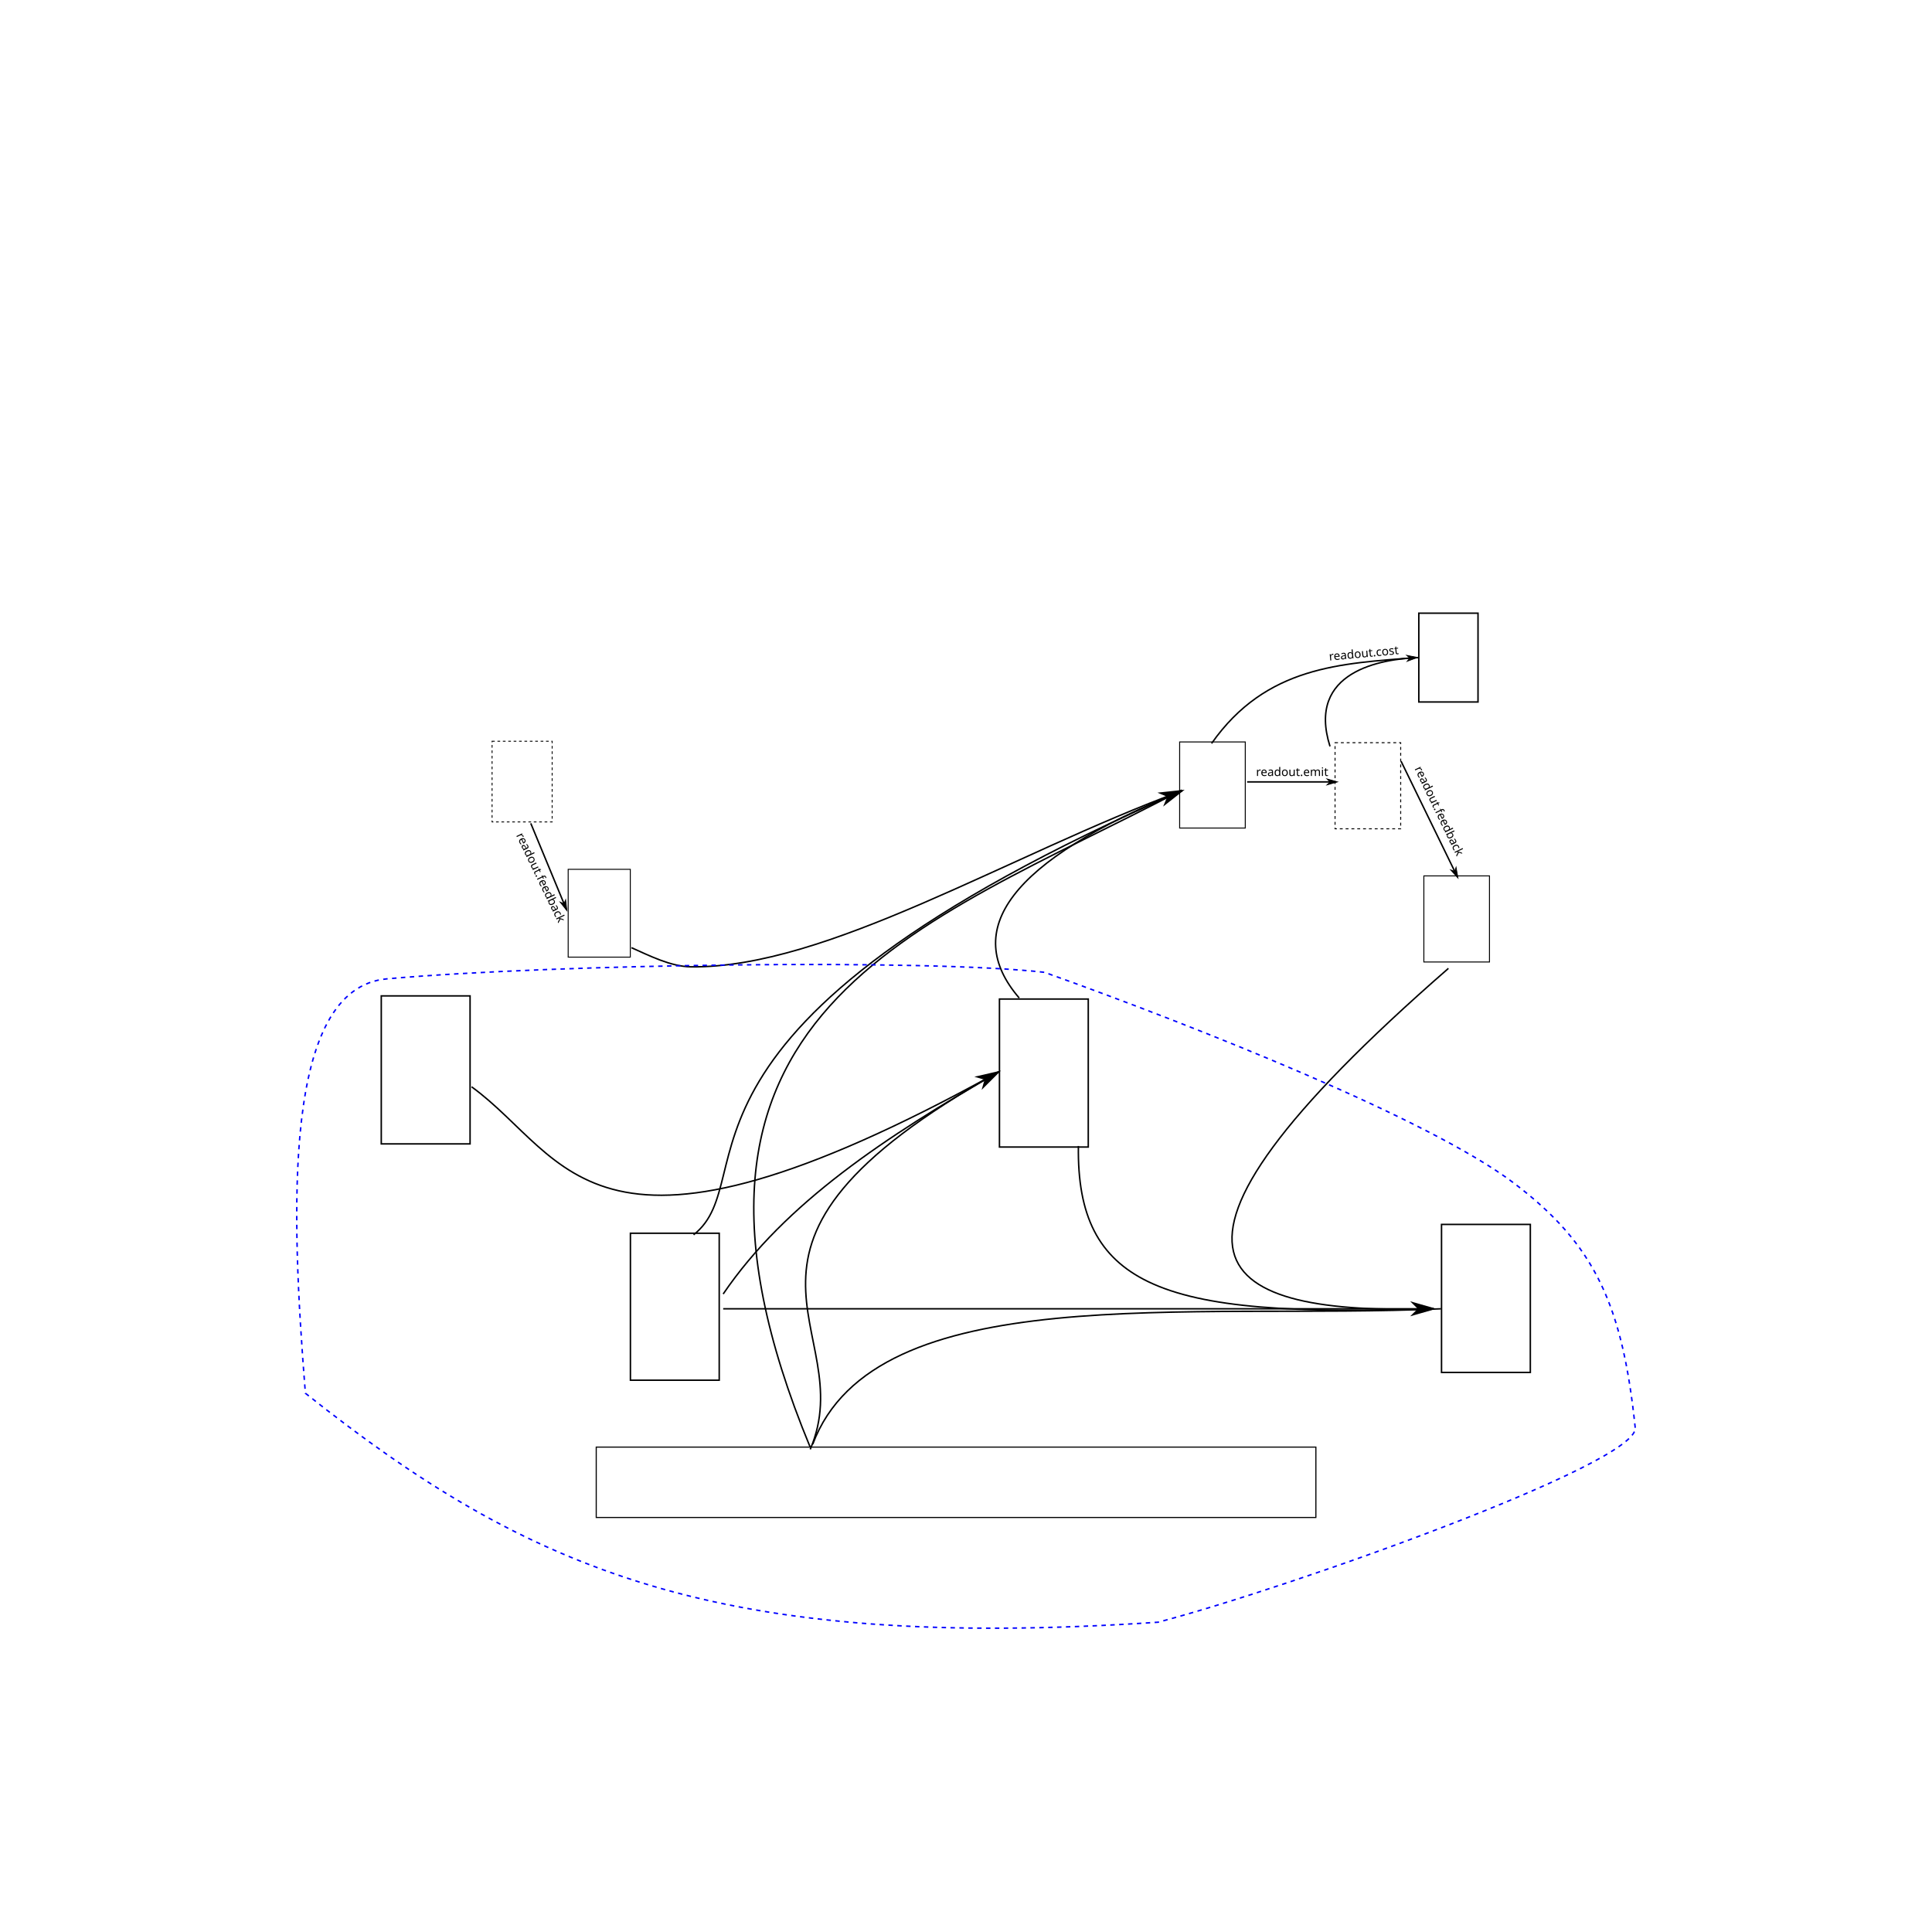
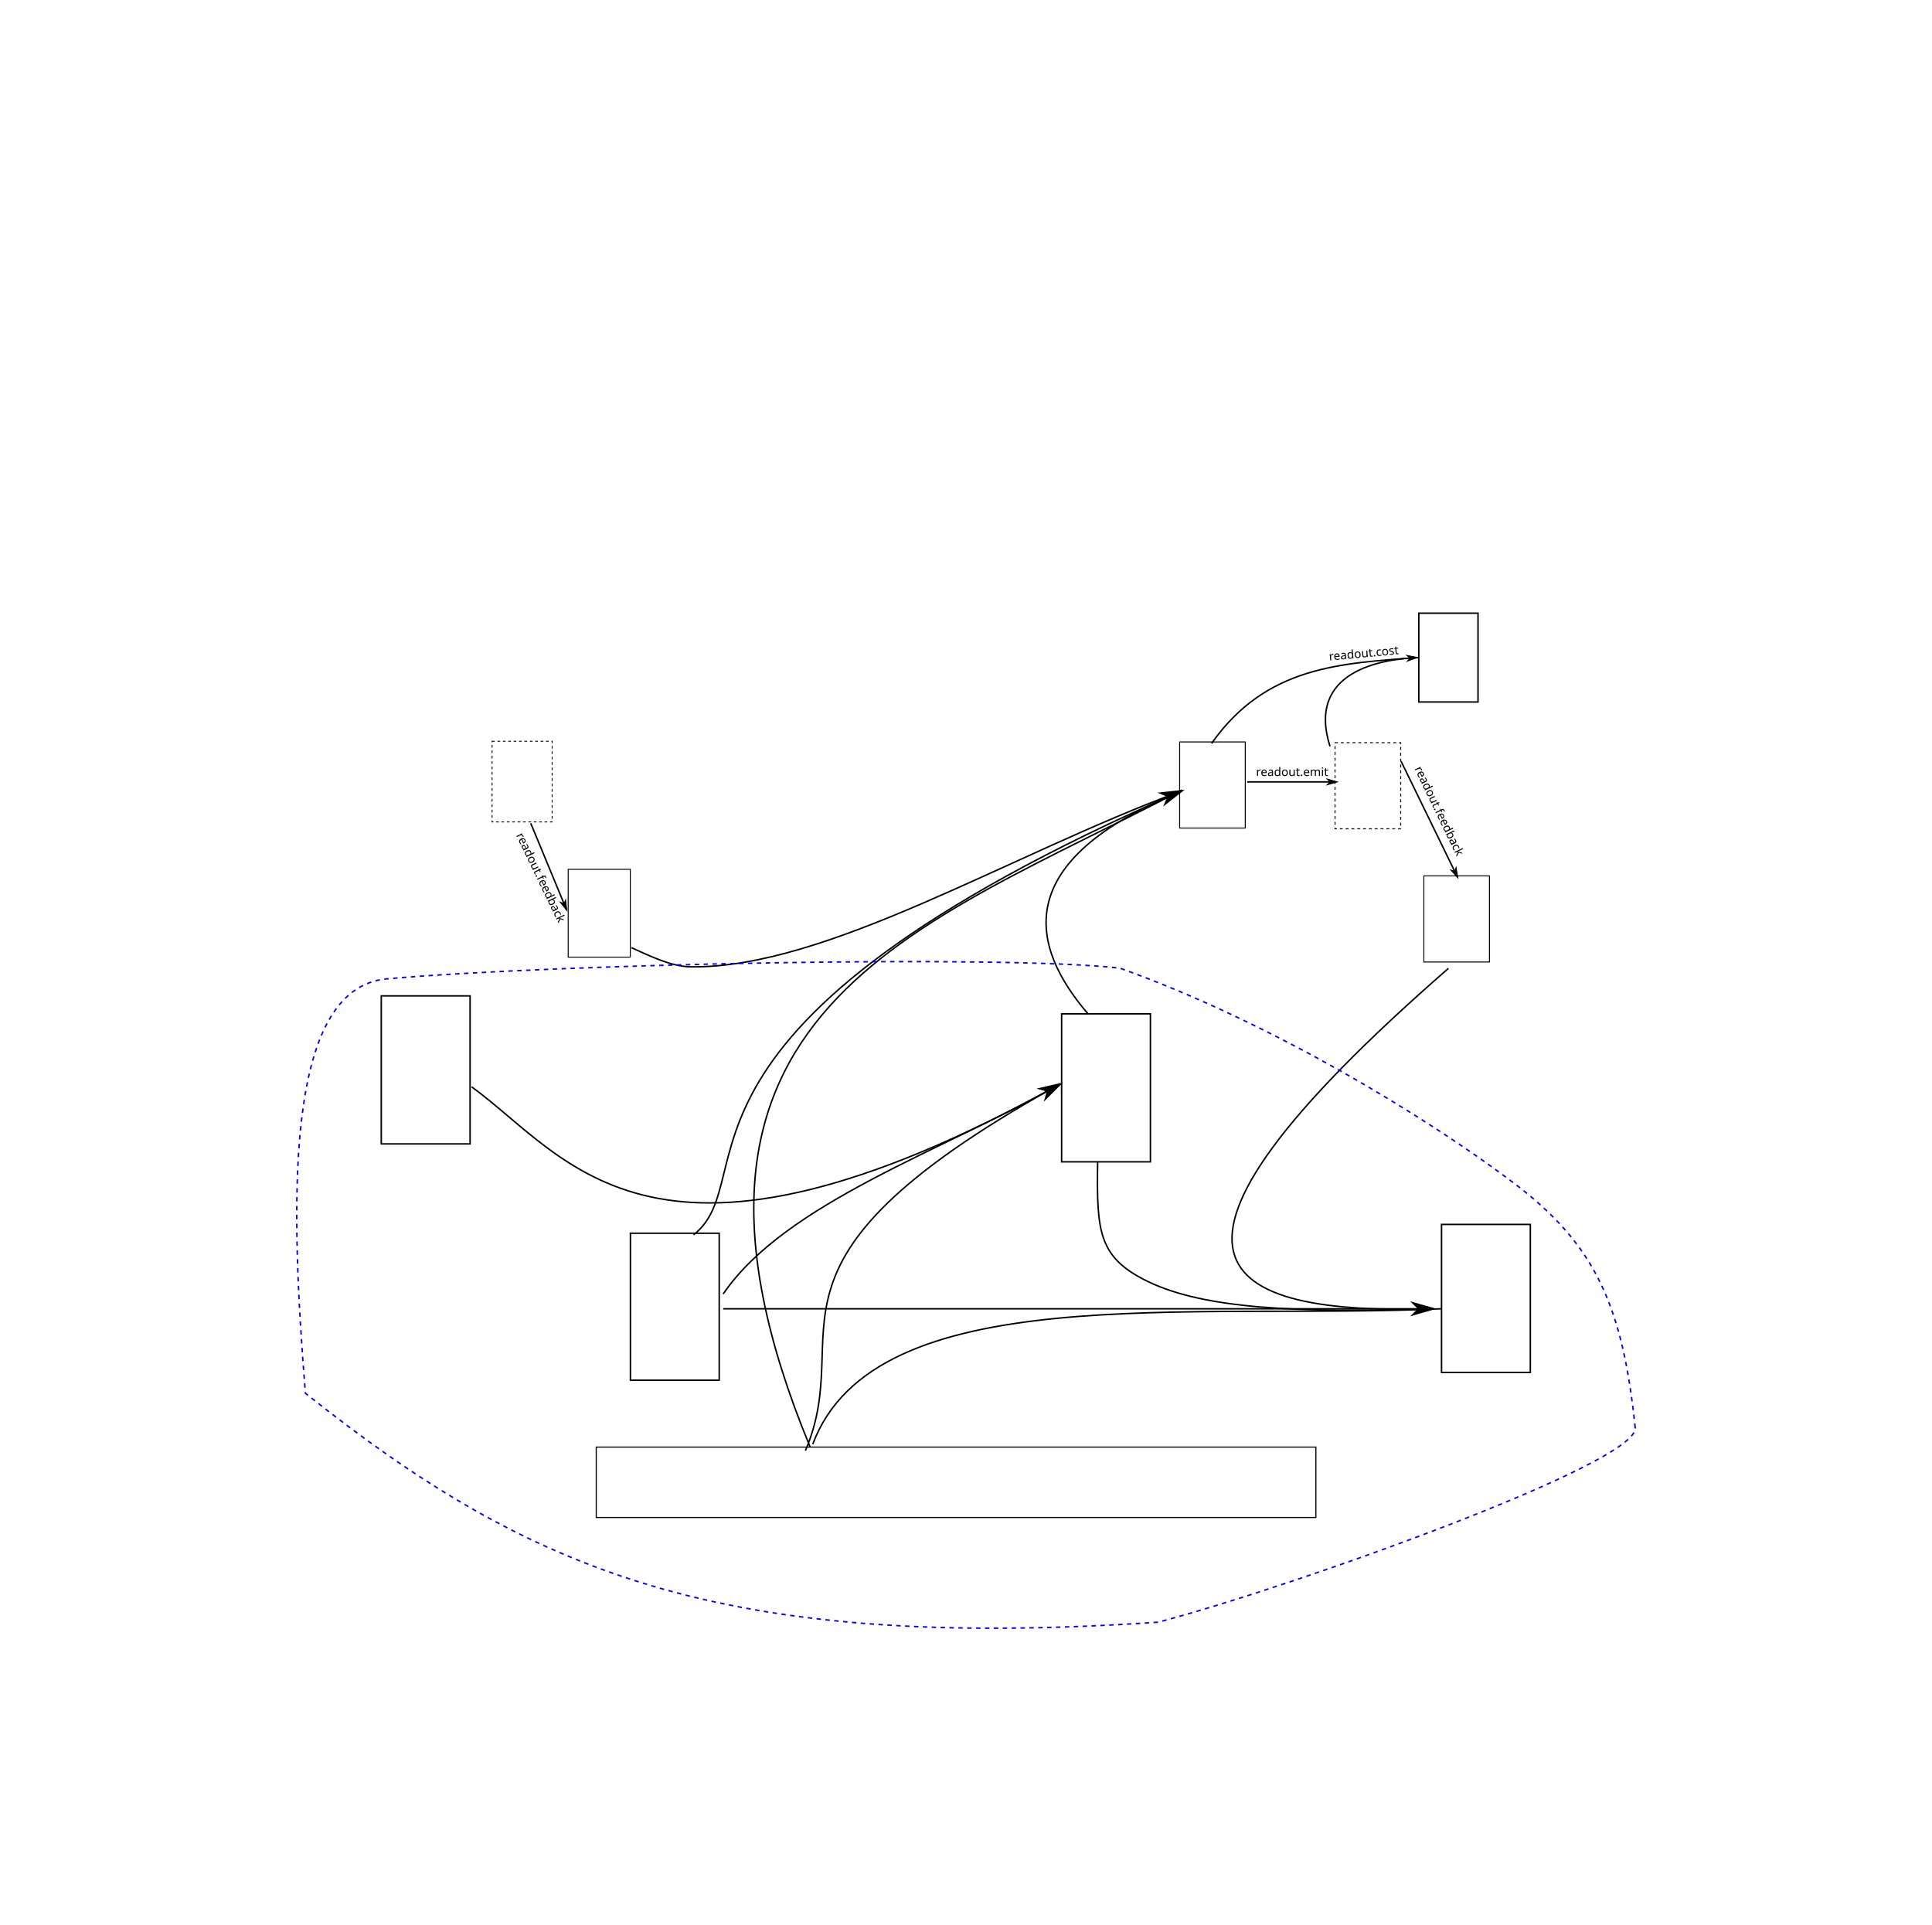
<svg xmlns="http://www.w3.org/2000/svg" width="652.683" height="650.314" id="svg2" version="1.1">
  <defs id="defs4">
    <marker orient="auto" refY="0" refX="0" id="Arrow1Mend" style="overflow:visible">
      <path id="path4562" d="M 0,0 5,-5 -12.5,0 5,5 0,0 z" style="fill-rule:evenodd;stroke:#000000;stroke-width:1pt" transform="matrix(-0.4,0,0,-0.4,-4,0)" />
    </marker>
    <marker orient="auto" refY="0" refX="0" id="Arrow1Lend" style="overflow:visible">
      <path id="path4556" d="M 0,0 5,-5 -12.5,0 5,5 0,0 z" style="fill-rule:evenodd;stroke:#000000;stroke-width:1pt" transform="matrix(-0.8,0,0,-0.8,-10,0)" />
    </marker>
  </defs>
  <g id="layer1" transform="translate(-40.68733,34.79407)">
    <rect style="fill:#000000;fill-opacity:0;stroke:#000000;stroke-width:0.5;stroke-miterlimit:4;stroke-dasharray:none" id="rect3008" width="30" height="50" x="169.492" y="301.655" />
    <rect style="fill:#000000;fill-opacity:0;stroke:#000000;stroke-width:0.498;stroke-miterlimit:4;stroke-dasharray:none" id="rect3008-3" width="30.002" height="49.648" x="253.659" y="381.838" />
-     <rect style="fill:#000000;fill-opacity:0;stroke:#000000;stroke-width:0.5;stroke-miterlimit:4;stroke-dasharray:none" id="rect3008-35" width="30" height="50" x="378.332" y="302.716" />
+     <rect style="fill:#000000;fill-opacity:0;stroke:#000000;stroke-width:0.5;stroke-miterlimit:4;stroke-dasharray:none" id="rect3008-35" width="30" height="50" x="399.332" y="307.716" />
    <rect style="fill:#000000;fill-opacity:0;stroke:#000000;stroke-width:0.5;stroke-miterlimit:4;stroke-dasharray:none" id="rect3008-3-1" width="30" height="50" x="527.674" y="378.859" />
    <rect style="fill:#000000;fill-opacity:0;stroke:#000000;stroke-width:0.328;stroke-miterlimit:4;stroke-dasharray:none" id="rect3008-35-1" width="22.172" height="29.086" x="439.204" y="215.863" />
    <rect style="fill:#000000;fill-opacity:0;stroke:#000000;stroke-width:0.322;stroke-miterlimit:4;stroke-dasharray:none" id="rect3008-35-16" width="20.985" height="29.672" x="232.635" y="258.89" />
    <flowRoot xml:space="preserve" id="flowRoot3086" style="font-size:10px;font-style:normal;font-weight:normal;line-height:125%;letter-spacing:0px;word-spacing:0px;fill:#000000;fill-opacity:1;stroke:none;font-family:Sans">
      <flowRegion id="flowRegion3088">
        <rect id="rect3090" width="35.355" height="63.286" x="259.862" y="214.794" />
      </flowRegion>
      <flowPara id="flowPara3092" />
    </flowRoot>
    <flowRoot xml:space="preserve" id="flowRoot3109" style="font-size:10px;font-style:normal;font-weight:normal;line-height:125%;letter-spacing:0px;word-spacing:0px;fill:#000000;fill-opacity:1;stroke:none;font-family:Sans">
      <flowRegion id="flowRegion3111">
        <rect id="rect3113" width="57.983" height="57.629" x="265.165" y="229.997" />
      </flowRegion>
      <flowPara id="flowPara3115" />
    </flowRoot>
    <flowRoot xml:space="preserve" id="flowRoot3117" style="font-size:10px;font-style:normal;font-weight:normal;line-height:125%;letter-spacing:0px;word-spacing:0px;fill:#000000;fill-opacity:1;stroke:none;font-family:Sans">
      <flowRegion id="flowRegion3119">
        <rect id="rect3121" width="94.399" height="100.056" x="247.841" y="219.037" />
      </flowRegion>
      <flowPara id="flowPara3123" />
    </flowRoot>
    <flowRoot xml:space="preserve" id="flowRoot3127" style="font-size:10px;font-style:normal;font-weight:normal;line-height:125%;letter-spacing:0px;word-spacing:0px;fill:#000000;fill-opacity:1;stroke:none;font-family:Sans">
      <flowRegion id="flowRegion3129">
        <rect id="rect3131" width="55.861" height="39.598" x="246.427" y="232.825" />
      </flowRegion>
      <flowPara id="flowPara3133" />
    </flowRoot>
    <flowRoot transform="translate(-79.21875,84.12644)" xml:space="preserve" id="flowRoot3076-4" style="font-size:10px;font-style:normal;font-weight:normal;line-height:125%;letter-spacing:0px;word-spacing:0px;fill:#000000;fill-opacity:1;stroke:none;font-family:Sans">
      <flowRegion id="flowRegion3078-3">
        <rect id="rect3080-4" width="107.127" height="137.179" x="254.205" y="229.29" />
      </flowRegion>
      <flowPara id="flowPara3082-3" style="font-size:14px">g<flowSpan style="font-size:65.001%;baseline-shift:sub" id="flowSpan3169-1">i-1</flowSpan>
      </flowPara>
    </flowRoot>
    <flowRoot transform="translate(5.78125,164.1264)" xml:space="preserve" id="flowRoot3076-4-3" style="font-size:10px;font-style:normal;font-weight:normal;line-height:125%;letter-spacing:0px;word-spacing:0px;fill:#000000;fill-opacity:1;stroke:none;font-family:Sans">
      <flowRegion id="flowRegion3078-3-7">
        <rect id="rect3080-4-2" width="107.127" height="137.179" x="254.205" y="229.29" />
      </flowRegion>
      <flowPara id="flowPara3082-3-5" style="font-size:14px">s<flowSpan style="font-size:65.001%;baseline-shift:sub" id="flowSpan3169-1-2">i-1</flowSpan>
      </flowPara>
    </flowRoot>
    <path style="fill:none;stroke:#000000;stroke-width:0.5;stroke-linecap:butt;stroke-linejoin:miter;stroke-miterlimit:4;stroke-opacity:1;stroke-dasharray:none" d="m 275,382.362 c 24.646,-19.343 -20.354,-69.343 165,-150" id="path3241" />
    <path style="fill:none;stroke:#000000;stroke-width:0.5;stroke-linecap:butt;stroke-linejoin:miter;stroke-miterlimit:4;stroke-opacity:1;stroke-dasharray:none" d="m 254,285.362 c 5.919,2.631 13.298,6.395 20.103,6.473 C 320,292.362 381.264,254.038 440,232.362" id="path3243" />
-     <path style="fill:none;stroke:#000000;stroke-width:0.5;stroke-linecap:butt;stroke-linejoin:miter;stroke-miterlimit:4;stroke-opacity:1;stroke-dasharray:none;marker-end:url(#Arrow1Lend)" d="m 385,302.362 c -19.674,-22.875 -3.566,-46.182 55,-70" id="path4015" />
+     <path style="fill:none;stroke:#000000;stroke-width:0.5;stroke-linecap:butt;stroke-linejoin:miter;stroke-miterlimit:4;stroke-opacity:1;stroke-dasharray:none;marker-end:url(#Arrow1Lend)" d="M 408.339,307.827 C 388.665,284.951 381.434,256.18 440,232.362" id="path4015" />
    <flowRoot xml:space="preserve" id="flowRoot4017" style="font-size:10px;font-style:normal;font-weight:normal;line-height:125%;letter-spacing:0px;word-spacing:0px;fill:#000000;fill-opacity:1;stroke:none;font-family:Sans" transform="matrix(0.9336708,-0.3581325,0.3581325,0.9336708,174.5996,153.9018)">
      <flowRegion id="flowRegion4019">
        <rect id="rect4021" width="101.823" height="55.861" x="140.714" y="156.811" />
      </flowRegion>
      <flowPara id="flowPara4023" style="font-size:8px">readout.readout</flowPara>
      <flowPara id="flowPara4025" style="font-size:8px" />
    </flowRoot>
-     <path style="fill:none;stroke:#000000;stroke-width:0.5;stroke-linecap:butt;stroke-linejoin:miter;stroke-miterlimit:4;stroke-opacity:1;stroke-dasharray:none" d="m 285,402.362 c 21.042,-30.903 55.259,-53.374 93,-75" id="path4035" />
-     <path style="fill:none;stroke:#000000;stroke-width:0.5;stroke-linecap:butt;stroke-linejoin:miter;stroke-miterlimit:4;stroke-opacity:1;stroke-dasharray:none;marker-end:url(#Arrow1Lend)" d="m 200,332.362 c 33.111,24.073 40.082,71.255 178,-5" id="path4037" />
-     <flowRoot xml:space="preserve" id="flowRoot4017-5" style="font-size:10px;font-style:normal;font-weight:normal;line-height:125%;letter-spacing:0px;word-spacing:0px;fill:#000000;fill-opacity:1;stroke:none;font-family:Sans" transform="matrix(0.8987853,-0.4383891,0.4383891,0.8987853,110.2835,272.4441)">
+     <path style="fill:none;stroke:#000000;stroke-width:0.5;stroke-linecap:butt;stroke-linejoin:miter;stroke-miterlimit:4;stroke-opacity:1;stroke-dasharray:none" d="m 285,402.362 c 21.042,-30.903 75.259,-48.874 113,-70.5" id="path4035" />
+     <path style="fill:none;stroke:#000000;stroke-width:0.5;stroke-linecap:butt;stroke-linejoin:miter;stroke-miterlimit:4;stroke-opacity:1;stroke-dasharray:none;marker-end:url(#Arrow1Lend)" d="m 200,332.362 c 33.111,24.073 61.082,75.255 199,-1" id="path4037" />
+     <flowRoot xml:space="preserve" id="flowRoot4017-5" style="font-size:10px;font-style:normal;font-weight:normal;line-height:125%;letter-spacing:0px;word-spacing:0px;fill:#000000;fill-opacity:1;stroke:none;font-family:Sans" transform="matrix(0.9275854,-0.3736113,0.3736113,0.9275854,113.2344,265.2282)">
      <flowRegion id="flowRegion4019-3">
        <rect id="rect4021-5" width="101.823" height="55.861" x="140.714" y="156.811" />
      </flowRegion>
-       <flowPara id="flowPara4023-9" style="font-size:6px">transition.take_glimpses</flowPara>
+       <flowPara id="flowPara4023-9" style="font-size:8px">transition.take_glimpses</flowPara>
      <flowPara style="font-size:6px" id="flowPara4069" />
      <flowPara id="flowPara4025-7" style="font-size:6px" />
    </flowRoot>
    <rect style="fill:#000000;fill-opacity:0;stroke:#000000;stroke-width:0.304;stroke-miterlimit:4;stroke-dasharray:0.911, 0.911;stroke-dashoffset:0" id="rect3008-35-16-2" width="20.297" height="27.251" x="206.924" y="215.626" />
    <rect style="fill:#000000;fill-opacity:0;stroke:#000000;stroke-width:0.328;stroke-miterlimit:4;stroke-dasharray:0.984, 0.984;stroke-dashoffset:0" id="rect3008-35-1-1" width="22.172" height="29.086" x="491.704" y="216.113" />
    <path style="fill:none;stroke:#000000;stroke-width:0.5;stroke-linecap:butt;stroke-linejoin:miter;stroke-miterlimit:4;stroke-opacity:1;stroke-dasharray:none;marker-end:url(#Arrow1Mend)" d="m 462,229.362 30,0" id="path4107" />
    <text xml:space="preserve" style="font-size:10px;font-style:normal;font-weight:normal;line-height:125%;letter-spacing:0px;word-spacing:0px;fill:#000000;fill-opacity:1;stroke:none;font-family:Sans" x="465" y="227.362" id="text4109">
      <tspan id="tspan4111" x="465" y="227.362" style="font-size:4px">readout.emit</tspan>
    </text>
    <rect style="fill:#000000;fill-opacity:0;stroke:#000000;stroke-width:0.328;stroke-miterlimit:4;stroke-dasharray:none" id="rect3008-35-1-1-2" width="22.172" height="29.086" x="521.704" y="261.113" />
    <path style="fill:none;stroke:#000000;stroke-width:0.5;stroke-linecap:butt;stroke-linejoin:miter;stroke-miterlimit:4;stroke-opacity:1;stroke-dasharray:none;marker-end:url(#Arrow1Mend)" d="m 514,222.362 19,39" id="path4131" />
    <text xml:space="preserve" style="font-size:10px;font-style:normal;font-weight:normal;line-height:125%;letter-spacing:0px;word-spacing:0px;fill:#000000;fill-opacity:1;stroke:none;font-family:Sans" x="427.436" y="-369.735" id="text4109-6" transform="matrix(0.433575,0.9011175,-0.9011175,0.433575,0,0)">
      <tspan id="tspan4111-4" x="427.436" y="-369.735" style="font-size:4px">readout.feedback</tspan>
      <tspan x="427.436" y="-364.735" style="font-size:4px" id="tspan4154" />
    </text>
    <path style="fill:none;stroke:#000000;stroke-width:0.5;stroke-linecap:butt;stroke-linejoin:miter;stroke-miterlimit:4;stroke-opacity:1;stroke-dasharray:none;marker-end:url(#Arrow1Lend)" d="m 285,407.362 240,0" id="path4156" />
    <path style="fill:none;stroke:#000000;stroke-width:0.5;stroke-linecap:butt;stroke-linejoin:miter;stroke-miterlimit:4;stroke-opacity:1;stroke-dasharray:none" d="m 530,292.362 c -114.337,99.645 -77.626,117.095 -5,115" id="path4158" />
-     <path style="fill:none;stroke:#000000;stroke-width:0.5;stroke-linecap:butt;stroke-linejoin:miter;stroke-miterlimit:4;stroke-opacity:1;stroke-dasharray:none" d="m 405,352.362 c -0.348,23.498 6.716,37.697 23.594,45.841 18.821,9.082 49.846,10.635 96.406,9.159" id="path4160" />
+     <path style="fill:none;stroke:#000000;stroke-width:0.5;stroke-linecap:butt;stroke-linejoin:miter;stroke-miterlimit:4;stroke-opacity:1;stroke-dasharray:none" d="m 411.5,357.862 c -0.348,23.498 0.216,32.197 17.094,40.341 18.821,9.082 49.846,10.635 96.406,9.159" id="path4160" />
    <flowRoot xml:space="preserve" id="flowRoot4017-5-3" style="font-size:10px;font-style:normal;font-weight:normal;line-height:125%;letter-spacing:0px;word-spacing:0px;fill:#000000;fill-opacity:1;stroke:none;font-family:Sans" transform="matrix(0.999856,-0.01696733,0.01696733,0.999856,266.5055,254.987)">
      <flowRegion id="flowRegion4019-3-2">
        <rect id="rect4021-5-5" width="109.14" height="59.834" x="140.714" y="156.811" />
      </flowRegion>
      <flowPara id="flowPara4023-9-0" style="font-size:8px">transition.compute_states</flowPara>
      <flowPara style="font-size:8px" id="flowPara4225" />
      <flowPara style="font-size:8px" id="flowPara4069-0" />
      <flowPara id="flowPara4025-7-6" style="font-size:8px" />
    </flowRoot>
    <rect style="fill:#000000;fill-opacity:0;stroke:#000000;stroke-width:0.5;stroke-miterlimit:4;stroke-dasharray:none" id="rect4229" width="20" height="30" x="520" y="172.362" />
    <path style="fill:none;stroke:#000000;stroke-width:0.5;stroke-linecap:butt;stroke-linejoin:miter;stroke-miterlimit:4;stroke-opacity:1;stroke-dasharray:none" d="m 490,217.362 c -8.035,-25.392 17.341,-29.573 30,-30" id="path4231" />
    <text xml:space="preserve" style="font-size:10px;font-style:normal;font-weight:normal;line-height:125%;letter-spacing:0px;word-spacing:0px;fill:#000000;fill-opacity:1;stroke:none;font-family:Sans" x="469.995" y="233.352" id="text4109-6-6" transform="matrix(0.9956179,-0.09351466,0.09351466,0.9956179,0,0)">
      <tspan id="tspan4111-4-4" x="469.995" y="233.352" style="font-size:4px">readout.cost</tspan>
      <tspan x="469.995" y="238.352" style="font-size:4px" id="tspan4257" />
      <tspan x="469.995" y="243.352" style="font-size:4px" id="tspan4154-1" />
    </text>
-     <flowRoot transform="translate(130.7812,84.12644)" xml:space="preserve" id="flowRoot3076-4-30" style="font-size:10px;font-style:normal;font-weight:normal;line-height:125%;letter-spacing:0px;word-spacing:0px;fill:#000000;fill-opacity:1;stroke:none;font-family:Sans">
+     <flowRoot transform="translate(151.7812,89.12644)" xml:space="preserve" id="flowRoot3076-4-30" style="font-size:10px;font-style:normal;font-weight:normal;line-height:125%;letter-spacing:0px;word-spacing:0px;fill:#000000;fill-opacity:1;stroke:none;font-family:Sans">
      <flowRegion id="flowRegion3078-3-76">
        <rect id="rect3080-4-7" width="107.127" height="137.179" x="254.205" y="229.29" />
      </flowRegion>
      <flowPara id="flowPara3082-3-6" style="font-size:14px">g<flowSpan style="font-size:65.001%;baseline-shift:sub" id="flowSpan3169-1-5">i</flowSpan>
      </flowPara>
    </flowRoot>
    <flowRoot transform="translate(280.7812,164.1264)" xml:space="preserve" id="flowRoot3076-4-9" style="font-size:10px;font-style:normal;font-weight:normal;line-height:125%;letter-spacing:0px;word-spacing:0px;fill:#000000;fill-opacity:1;stroke:none;font-family:Sans">
      <flowRegion id="flowRegion3078-3-9">
        <rect id="rect3080-4-8" width="107.127" height="137.179" x="254.205" y="229.29" />
      </flowRegion>
      <flowPara id="flowPara3082-3-8" style="font-size:14px">s<flowSpan style="font-size:65.001%;baseline-shift:sub" id="flowSpan3169-1-3">i</flowSpan>
      </flowPara>
      <flowPara style="font-size:14px" id="flowPara4334" />
    </flowRoot>
    <flowRoot transform="translate(90,10)" xml:space="preserve" id="flowRoot4340-6" style="font-size:10px;font-style:normal;font-weight:normal;line-height:125%;letter-spacing:0px;word-spacing:0px;fill:#000000;fill-opacity:1;stroke:none;font-family:Sans">
      <flowRegion id="flowRegion4342-7">
        <rect id="rect4344-2" width="58" height="33.75" x="121" y="209.362" />
      </flowRegion>
      <flowPara id="flowPara4346-8">y<flowSpan style="font-size:65.001%;baseline-shift:sub" id="flowSpan4348-7">i-1</flowSpan>
      </flowPara>
    </flowRoot>
    <flowRoot transform="translate(115,55)" xml:space="preserve" id="flowRoot4340" style="font-size:10px;font-style:normal;font-weight:normal;line-height:125%;letter-spacing:0px;word-spacing:0px;fill:#000000;fill-opacity:1;stroke:none;font-family:Sans">
      <flowRegion id="flowRegion4342">
        <rect id="rect4344" width="58" height="33.75" x="121" y="209.362" />
      </flowRegion>
      <flowPara id="flowPara4346">f<flowSpan style="font-size:65.001%;baseline-shift:sub" id="flowSpan4348">i-1</flowSpan>
      </flowPara>
    </flowRoot>
    <path style="fill:none;stroke:#000000;stroke-width:0.5;stroke-linecap:butt;stroke-linejoin:miter;stroke-miterlimit:4;stroke-opacity:1;stroke-dasharray:none;marker-end:url(#Arrow1Mend)" d="m 220,243.362 12,29" id="path4410" />
    <text xml:space="preserve" style="font-size:10px;font-style:normal;font-weight:normal;line-height:125%;letter-spacing:0px;word-spacing:0px;fill:#000000;fill-opacity:1;stroke:none;font-family:Sans" x="316.121" y="-86.49" id="text4109-6-1" transform="matrix(0.433575,0.9011175,-0.9011175,0.433575,0,0)">
      <tspan id="tspan4111-4-6" x="316.121" y="-86.49" style="font-size:4px">readout.feedback</tspan>
      <tspan x="316.121" y="-81.49" style="font-size:4px" id="tspan4154-12" />
    </text>
    <flowRoot transform="translate(321,13.01969)" xml:space="preserve" id="flowRoot4340-6-7" style="font-size:10px;font-style:normal;font-weight:normal;line-height:125%;letter-spacing:0px;word-spacing:0px;fill:#000000;fill-opacity:1;stroke:none;font-family:Sans">
      <flowRegion id="flowRegion4342-7-9">
        <rect id="rect4344-2-8" width="58" height="33.75" x="121" y="209.362" />
      </flowRegion>
      <flowPara id="flowPara4346-8-7">r<flowSpan style="font-size:65.001%;baseline-shift:sub" id="flowSpan4348-7-8">i</flowSpan>
      </flowPara>
      <flowPara id="flowPara4489" />
    </flowRoot>
    <flowRoot transform="translate(375,13)" xml:space="preserve" id="flowRoot4340-6-1" style="font-size:10px;font-style:normal;font-weight:normal;line-height:125%;letter-spacing:0px;word-spacing:0px;fill:#000000;fill-opacity:1;stroke:none;font-family:Sans">
      <flowRegion id="flowRegion4342-7-95">
        <rect id="rect4344-2-0" width="58" height="33.75" x="121" y="209.362" />
      </flowRegion>
      <flowPara id="flowPara4346-8-6">y<flowSpan style="font-size:65.001%;baseline-shift:sub" id="flowSpan4348-7-4">i</flowSpan>
      </flowPara>
      <flowPara id="flowPara4491" />
    </flowRoot>
    <flowRoot transform="translate(405,-32)" xml:space="preserve" id="flowRoot4340-6-1-5" style="font-size:10px;font-style:normal;font-weight:normal;line-height:125%;letter-spacing:0px;word-spacing:0px;fill:#000000;fill-opacity:1;stroke:none;font-family:Sans">
      <flowRegion id="flowRegion4342-7-95-8">
        <rect id="rect4344-2-0-3" width="58" height="33.75" x="121" y="209.362" />
      </flowRegion>
      <flowPara id="flowPara4346-8-6-5">c<flowSpan style="font-size:65.001%;baseline-shift:sub" id="flowSpan4348-7-4-6">i</flowSpan>
      </flowPara>
      <flowPara id="flowPara4491-9" />
    </flowRoot>
    <flowRoot transform="translate(405,58)" xml:space="preserve" id="flowRoot4340-6-1-1" style="font-size:10px;font-style:normal;font-weight:normal;line-height:125%;letter-spacing:0px;word-spacing:0px;fill:#000000;fill-opacity:1;stroke:none;font-family:Sans">
      <flowRegion id="flowRegion4342-7-95-81">
        <rect id="rect4344-2-0-6" width="58" height="33.75" x="121" y="209.362" />
      </flowRegion>
      <flowPara id="flowPara4346-8-6-59">f<flowSpan style="font-size:65.001%;baseline-shift:sub" id="flowSpan4348-7-4-5">i</flowSpan>
      </flowPara>
      <flowPara id="flowPara4491-0" />
    </flowRoot>
    <path style="fill:none;stroke:#000000;stroke-width:0.5;stroke-linecap:butt;stroke-linejoin:miter;stroke-miterlimit:4;stroke-opacity:1;stroke-dasharray:none;marker-end:url(#Arrow1Mend)" d="m 450,216.362 c 18.454,-26.283 43.913,-26.963 69,-29" id="path4547" />
    <flowRoot xml:space="preserve" id="flowRoot6653" style="font-size:10px;font-style:normal;font-weight:normal;line-height:125%;letter-spacing:0px;word-spacing:0px;fill:#000000;fill-opacity:1;stroke:none;font-family:Sans" transform="translate(175.75,31.5392)">
      <flowRegion id="flowRegion6655">
        <rect id="rect6657" width="254.5" height="175" x="37" y="29.862" />
      </flowRegion>
      <flowPara id="flowPara6659" style="font-size:16px;text-align:center;text-anchor:middle">Legend:</flowPara>
      <flowPara id="flowPara6661">s - states</flowPara>
      <flowPara id="flowPara6663">g - glimpses</flowPara>
      <flowPara id="flowPara6665">r - readouts</flowPara>
      <flowPara id="flowPara6667">y - outputs</flowPara>
      <flowPara id="flowPara6669">f - feedback</flowPara>
      <flowPara id="flowPara6671">c - costs </flowPara>
      <flowPara id="flowPara6673" />
      <flowPara id="flowPara6677">Dashed rectangle for outputs expresses the fact that they can be provided by the user (see BaseSequenceGenerator.cost method) </flowPara>
      <flowPara id="flowPara6681" />
    </flowRoot>
    <flowRoot xml:space="preserve" id="flowRoot6689" style="font-size:10px;font-style:normal;font-weight:normal;line-height:125%;letter-spacing:0px;word-spacing:0px;fill:#000000;fill-opacity:1;stroke:none;font-family:Sans">
      <flowRegion id="flowRegion6691">
        <rect id="rect6693" width="318" height="181.5" x="-15" y="9.362" />
      </flowRegion>
      <flowPara id="flowPara6695" />
    </flowRoot>
    <flowRoot xml:space="preserve" id="flowRoot6743" style="font-size:10px;font-style:normal;font-weight:normal;line-height:125%;letter-spacing:0px;word-spacing:0px;fill:#000000;fill-opacity:1;stroke:none;font-family:Sans">
      <flowRegion id="flowRegion6745">
        <rect id="rect6747" width="48.437" height="25.456" x="281.075" y="294.344" />
      </flowRegion>
      <flowPara id="flowPara6749">fork.apply</flowPara>
    </flowRoot>
    <flowRoot xml:space="preserve" id="flowRoot6751" style="font-size:10px;font-style:normal;font-weight:normal;line-height:125%;letter-spacing:0px;word-spacing:0px;fill:#000000;fill-opacity:1;stroke:none;font-family:Sans" transform="matrix(0.7447437,-0.6673506,0.6673506,0.7447437,62.93166,292.1937)">
      <flowRegion id="flowRegion6753">
        <rect id="rect6755" width="57.983" height="25.102" x="290.621" y="297.526" />
      </flowRegion>
      <flowPara id="flowPara6757">fork.apply</flowPara>
      <flowPara id="flowPara6759" />
    </flowRoot>
    <flowRoot xml:space="preserve" id="flowRoot6761" style="font-size:10px;font-style:normal;font-weight:normal;line-height:125%;letter-spacing:0px;word-spacing:0px;fill:#000000;fill-opacity:1;stroke:none;font-family:Sans">
      <flowRegion id="flowRegion6763">
        <rect id="rect6765" width="132.583" height="40.659" x="171.827" y="459.453" />
      </flowRegion>
      <flowPara id="flowPara6767" />
    </flowRoot>
    <flowRoot xml:space="preserve" id="flowRoot6769" style="font-size:10px;font-style:normal;font-weight:normal;line-height:125%;letter-spacing:0px;word-spacing:0px;fill:#000000;fill-opacity:1;stroke:none;font-family:Sans">
      <flowRegion id="flowRegion6771">
        <rect id="rect6773" width="104.298" height="48.79" x="181.373" y="453.443" />
      </flowRegion>
      <flowPara id="flowPara6775" />
    </flowRoot>
    <flowRoot xml:space="preserve" id="flowRoot6777" style="font-size:10px;font-style:normal;font-weight:normal;line-height:125%;letter-spacing:0px;word-spacing:0px;fill:#000000;fill-opacity:1;stroke:none;font-family:Sans">
      <flowRegion id="flowRegion6779">
        <rect id="rect6781" width="145.31" height="57.983" x="191.272" y="460.867" />
      </flowRegion>
      <flowPara id="flowPara6783" />
    </flowRoot>
    <rect style="fill:#000000;fill-opacity:0;stroke:#000000;stroke-width:0.378;stroke-miterlimit:4;stroke-dasharray:none;stroke-dashoffset:0" id="rect6787" width="243.116" height="23.776" x="242.113" y="454.089" />
    <flowRoot xml:space="preserve" id="flowRoot6789" style="font-size:10px;font-style:normal;font-weight:normal;line-height:125%;letter-spacing:0px;word-spacing:0px;fill:#000000;fill-opacity:1;stroke:none;font-family:Sans" transform="translate(162.1231,-10.31802)">
      <flowRegion id="flowRegion6791">
        <rect id="rect6793" width="166.524" height="30.052" x="162.988" y="465.817" />
      </flowRegion>
      <flowPara id="flowPara6795" style="font-size:14px">contexts</flowPara>
      <flowPara id="flowPara6797" style="font-size:14px" />
    </flowRoot>
-     <path style="fill:none;stroke:#000000;stroke-width:0.5;stroke-linecap:butt;stroke-linejoin:miter;stroke-miterlimit:4;stroke-opacity:1;stroke-dasharray:none" d="m 314.402,454.857 c 17.711,-41.464 -43.094,-67.604 63.64,-127.544" id="path6799" />
+     <path style="fill:none;stroke:#000000;stroke-width:0.5;stroke-linecap:butt;stroke-linejoin:miter;stroke-miterlimit:4;stroke-opacity:1;stroke-dasharray:none" d="m 312.777,455.294 c 17.711,-41.464 -23.094,-62.604 83.64,-122.544" id="path6799" />
    <path style="fill:none;stroke:#000000;stroke-width:0.5;stroke-linecap:butt;stroke-linejoin:miter;stroke-miterlimit:4;stroke-opacity:1;stroke-dasharray:none" d="m 315.25,453.112 c 21.048,-56.181 127.619,-41.931 212.25,-45.75" id="path6801" />
    <path style="fill:none;stroke:#000000;stroke-width:0.5;stroke-linecap:butt;stroke-linejoin:miter;stroke-miterlimit:4;stroke-opacity:1;stroke-dasharray:none" d="m 314.402,454.15 c -61.21,-147.882 36.894,-175.552 125.511,-222.032" id="path6803" />
-     <path style="fill:none;stroke:#0000ff;stroke-width:0.5;stroke-linecap:butt;stroke-linejoin:miter;stroke-miterlimit:4;stroke-opacity:1;stroke-dasharray:1.5, 1.5;stroke-dashoffset:0" d="m 593.11,447.563 c -4.283,-41.356 -13.565,-61.919 -41.009,-82.678 -28.736,-21.736 -106.81,-52.696 -158.558,-71.197 -39.919,-4.55 -164.977,-2.845 -222.121,2.207 -35.427,3.132 -32.474,78.188 -27.57,139.998 75.496,60.02 139.456,87.367 288.071,77.353 44.616,-11.715 162.436,-53.619 161.186,-65.683 z" id="path6807" />
+     <path style="fill:none;stroke:#0000ff;stroke-width:0.5;stroke-linecap:butt;stroke-linejoin:miter;stroke-miterlimit:4;stroke-opacity:1;stroke-dasharray:1.5, 1.5;stroke-dashoffset:0" d="m 593.11,447.563 c -4.283,-41.356 -13.565,-61.919 -41.009,-82.678 -28.736,-21.736 -81.355,-54.111 -133.102,-72.611 -39.919,-4.55 -190.433,-1.431 -247.577,3.621 -35.427,3.132 -32.474,78.188 -27.57,139.998 75.496,60.02 139.456,87.367 288.071,77.353 44.616,-11.715 162.436,-53.619 161.186,-65.683 z" id="path6807" />
    <flowRoot xml:space="preserve" id="flowRoot6809" style="font-size:10px;font-style:normal;font-weight:normal;line-height:125%;letter-spacing:0px;word-spacing:0px;fill:#000000;fill-opacity:1;stroke:none;font-family:Sans" transform="matrix(0.9389078,-0.3441688,0.3441688,0.9389078,-0.9035332,119.5398)">
      <flowRegion id="flowRegion6811">
        <rect id="rect6813" width="151.5" height="32.5" x="306" y="520.362" />
      </flowRegion>
      <flowPara id="flowPara6815" style="fill:#0000ff">transition.apply</flowPara>
      <flowPara id="flowPara6817" style="fill:#0000ff" />
    </flowRoot>
    <text xml:space="preserve" style="font-size:10px;font-style:normal;font-weight:normal;line-height:125%;letter-spacing:0px;word-spacing:0px;fill:#000000;fill-opacity:1;stroke:none;font-family:Sans" x="292.5" y="227.814" id="text7009" transform="translate(40.68733,-34.79407)">
      <tspan id="tspan7011" x="292.5" y="227.814" />
    </text>
  </g>
</svg>
